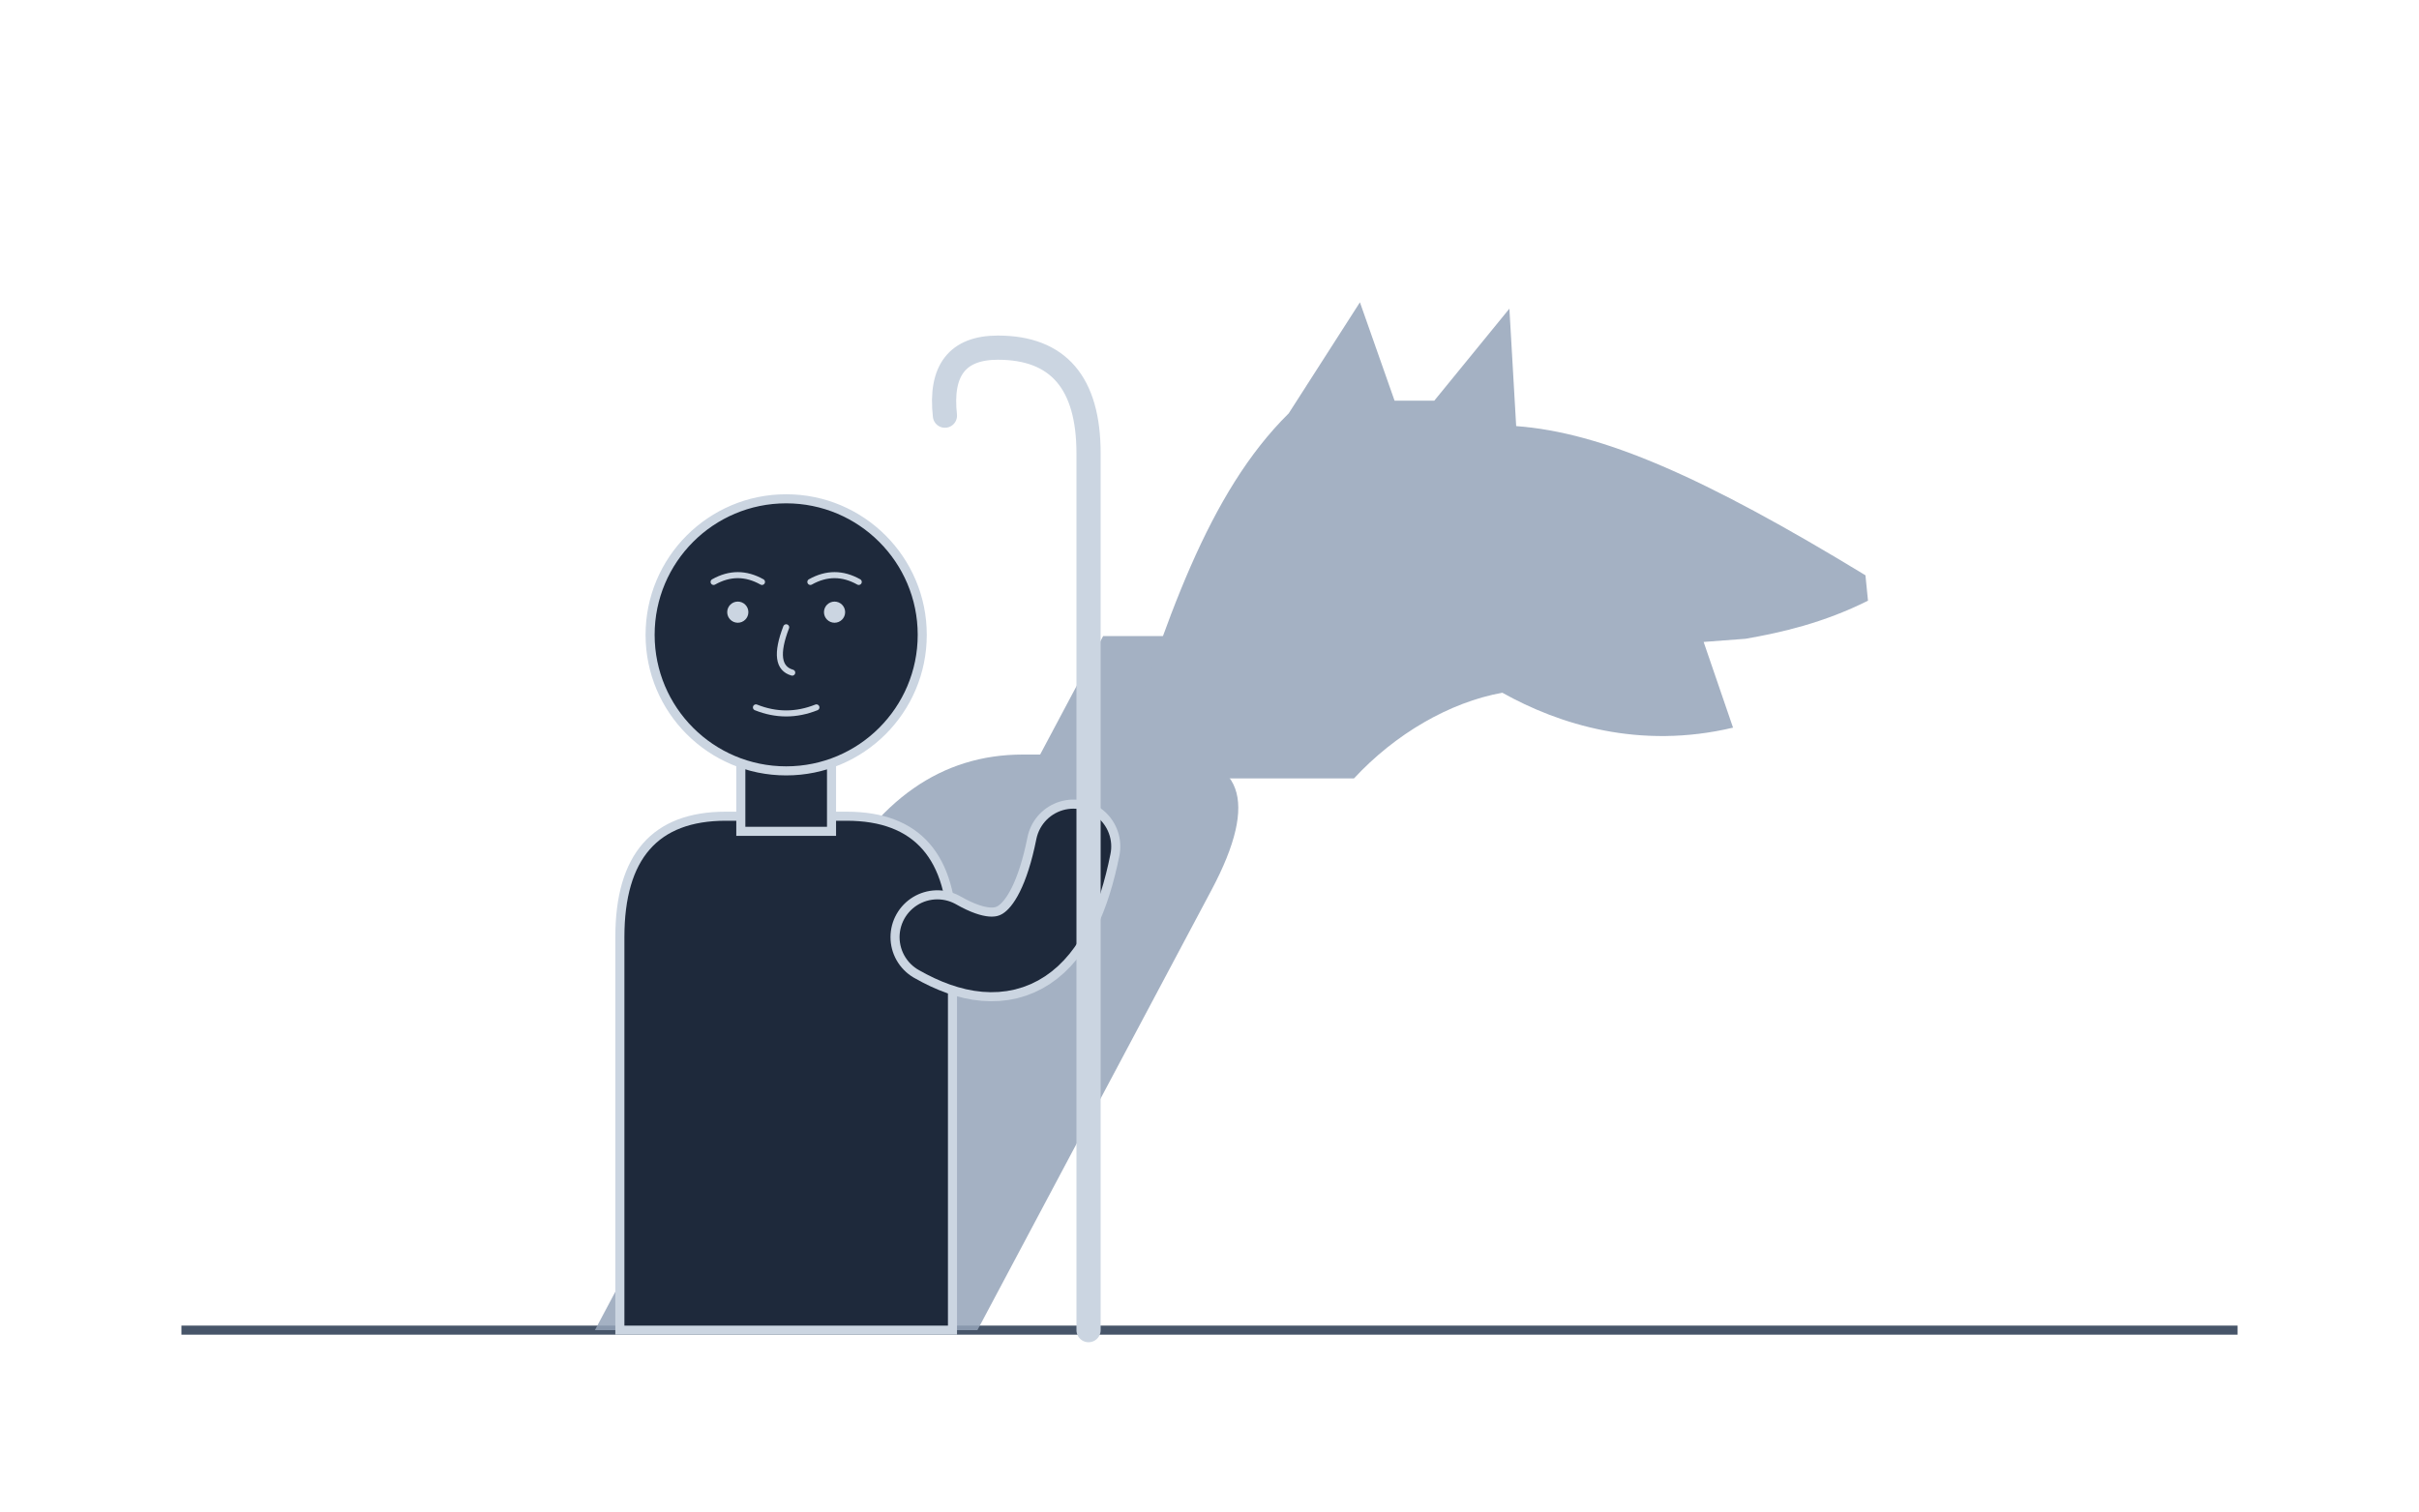
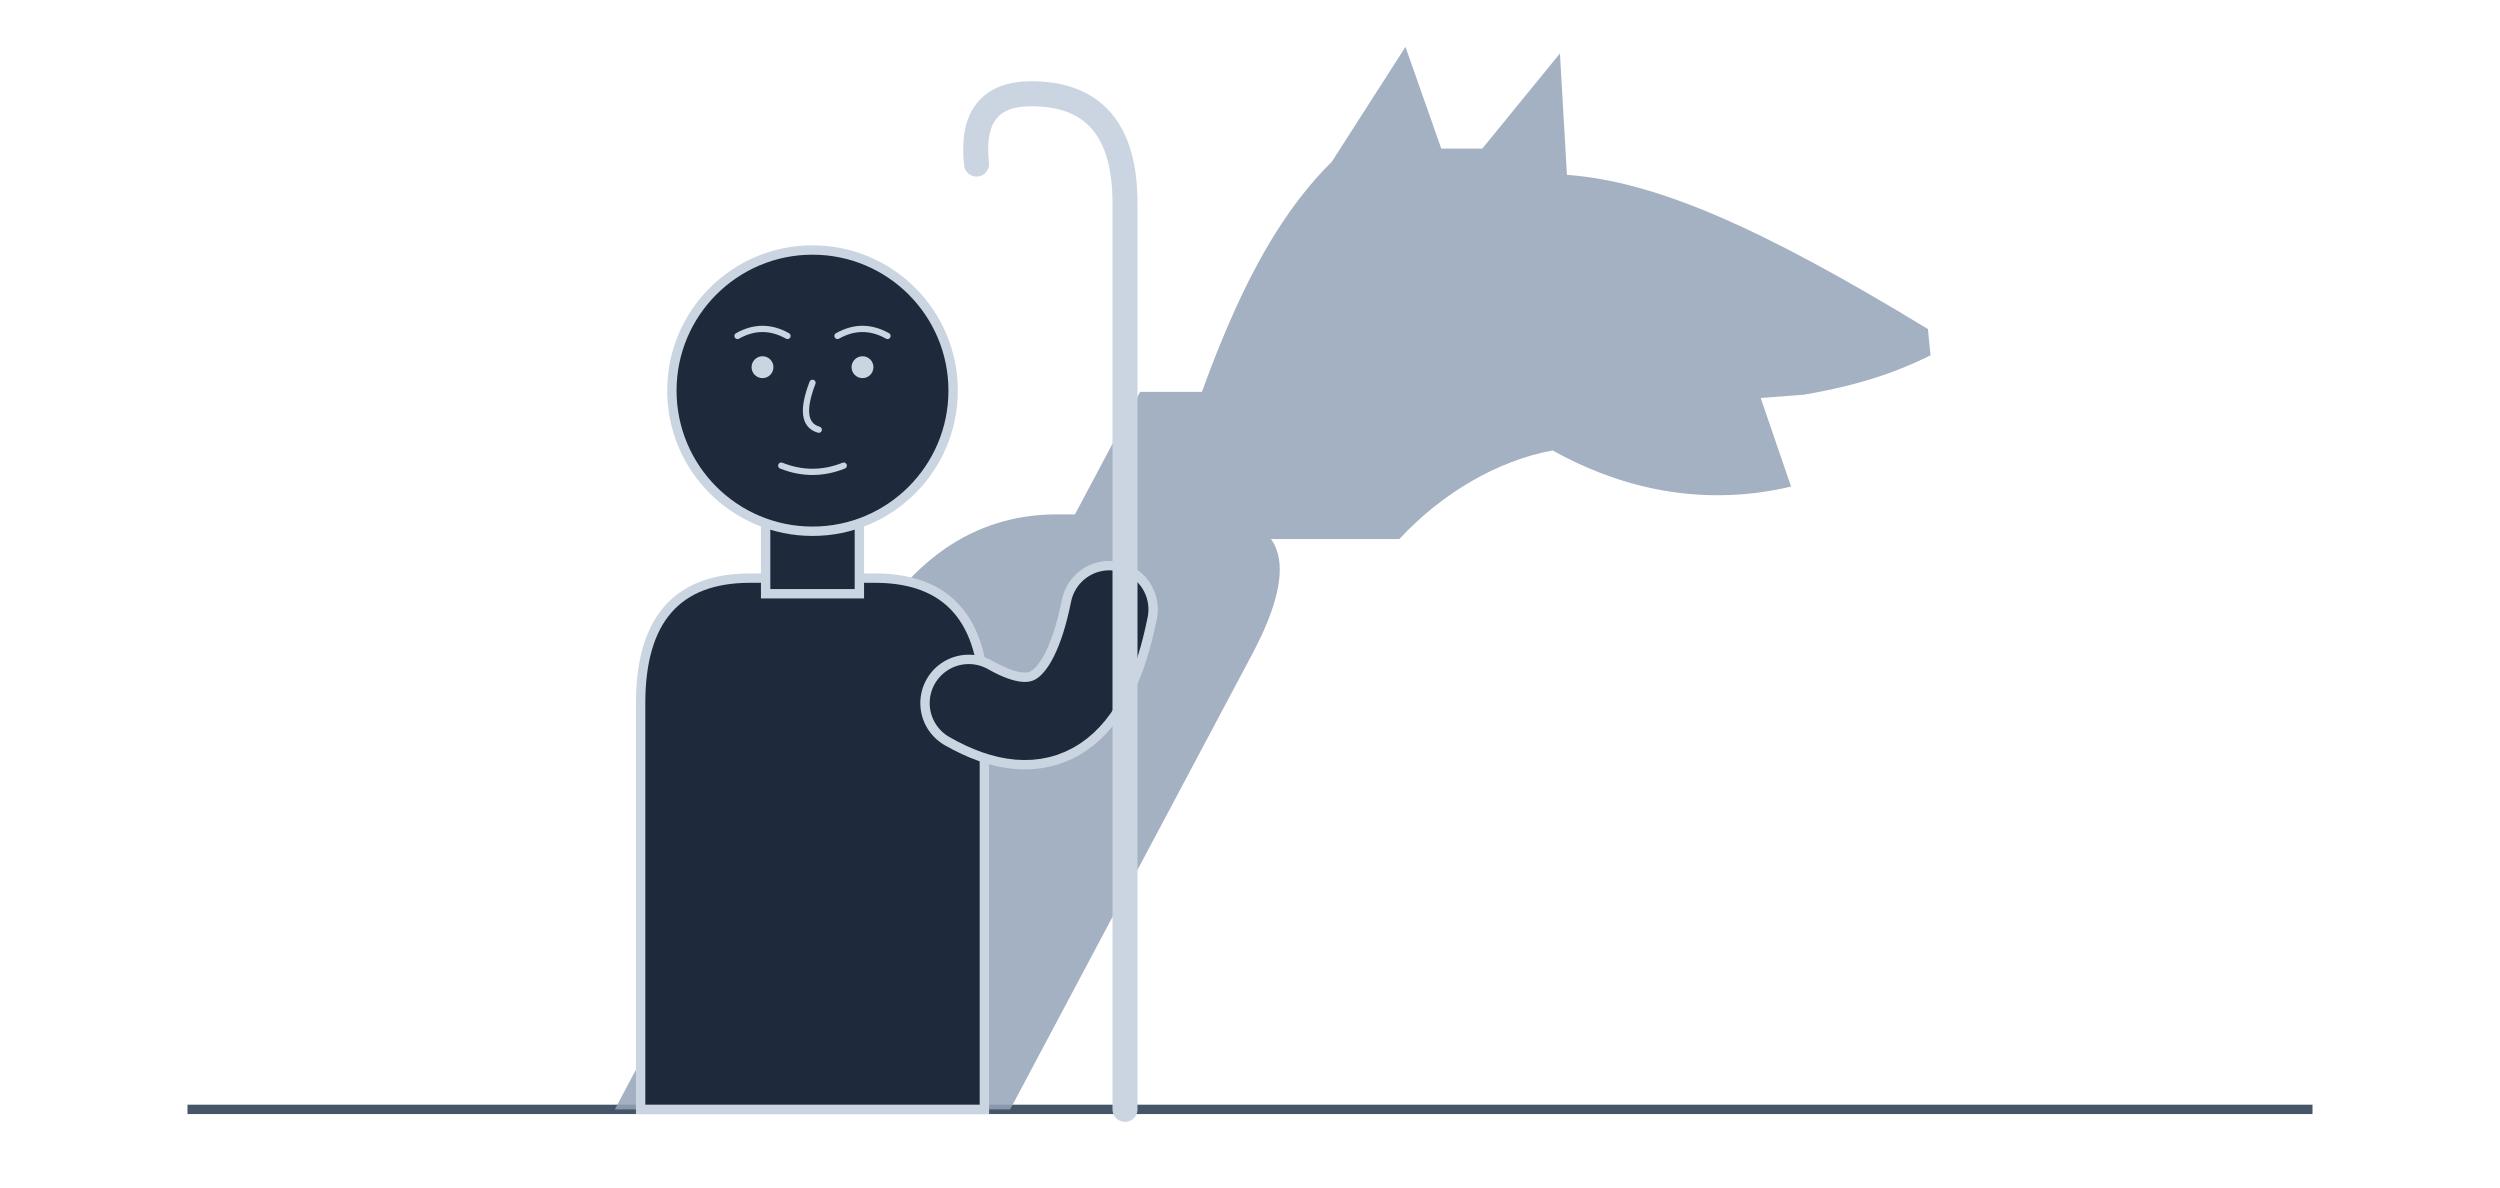
- <svg xmlns="http://www.w3.org/2000/svg" viewBox="0 0 1600 1000" width="1600" height="1000">
+ <svg xmlns="http://www.w3.org/2000/svg" viewBox="0 170 1600 760" width="1600" height="760">
  <line x1="120" y1="880" x2="1480" y2="880" stroke="#475569" stroke-width="6" />
  <g fill="#94A3B8" opacity="0.85">
    <g transform="translate(520,880) skewX(-28) scale(1.15,1.12) translate(-520,-880)">
      <path d="M410,880 L410,620 Q410,540 480,540 L560,540 Q630,540 630,620 L630,880 Z" />
      <rect x="490" y="470" width="60" height="80" />
    </g>
    <g transform="translate(805,200) skewX(-12) scale(1.05)">
      <path d="M0,300 C10,200 20,120 60,70 L90,0 L125,62 L150,62 L185,4 L205,78 C260,82 330,110 445,172 L450,188 C425,202 400,208 378,212 L352,214 L382,268 C326,282 272,266 232,246 C200,252 170,272 150,300 Z" />
    </g>
  </g>
  <path d="M410,880 L410,620 Q410,540 480,540 L560,540 Q630,540 630,620 L630,880 Z" fill="#1E293B" stroke="#CBD5E1" stroke-width="6" />
  <rect x="490" y="480" width="60" height="70" fill="#1E293B" stroke="#CBD5E1" stroke-width="6" />
  <circle cx="520" cy="420" r="90" fill="#1E293B" stroke="#CBD5E1" stroke-width="6" />
  <circle cx="488" cy="405" r="7" fill="#CBD5E1" />
  <circle cx="552" cy="405" r="7" fill="#CBD5E1" />
  <path d="M472,385 q16,-9 32,0" fill="none" stroke="#CBD5E1" stroke-width="4" stroke-linecap="round" />
  <path d="M536,385 q16,-9 32,0" fill="none" stroke="#CBD5E1" stroke-width="4" stroke-linecap="round" />
  <path d="M520,415 q-10,26 4,30" fill="none" stroke="#CBD5E1" stroke-width="4" stroke-linecap="round" />
  <path d="M500,468 q20,8 40,0" fill="none" stroke="#CBD5E1" stroke-width="4" stroke-linecap="round" />
  <path d="M620,620 Q690,660 710,560" fill="none" stroke="#CBD5E1" stroke-width="62" stroke-linecap="round" />
  <path d="M620,620 Q690,660 710,560" fill="none" stroke="#1E293B" stroke-width="50" stroke-linecap="round" />
  <path d="M720,880 L720,300 Q720,230 660,230 Q620,230 625,275" fill="none" stroke="#CBD5E1" stroke-width="16" stroke-linecap="round" />
</svg>
